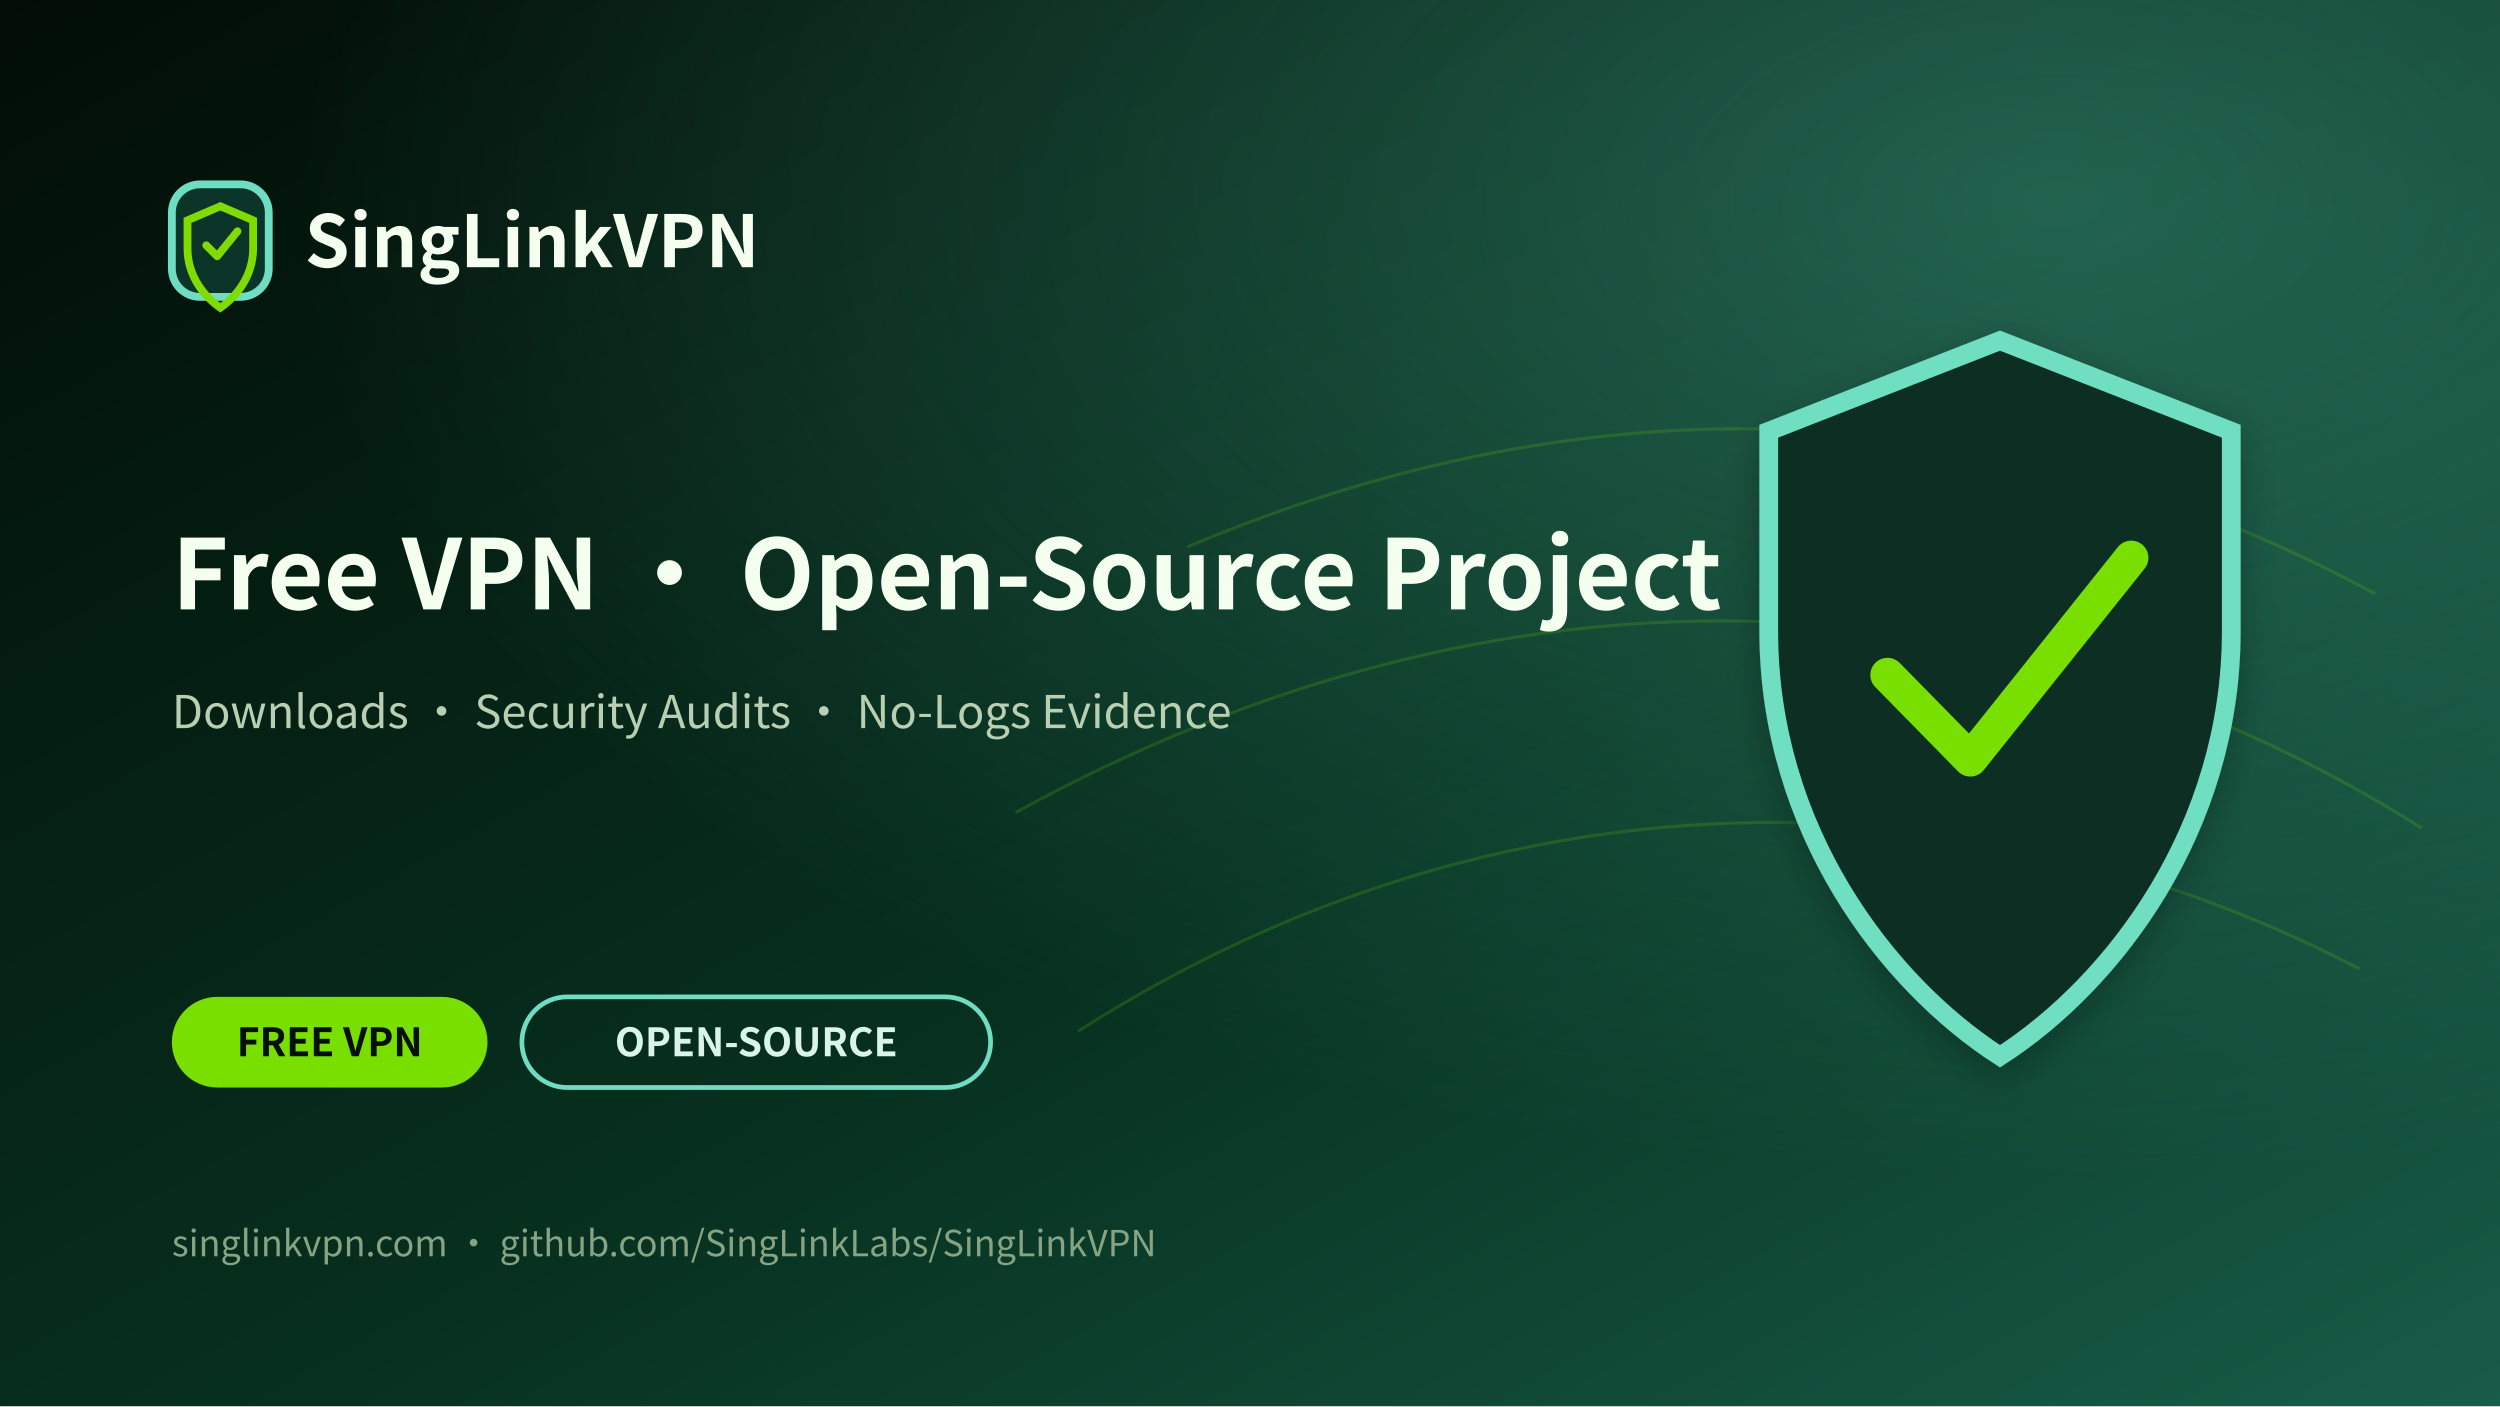
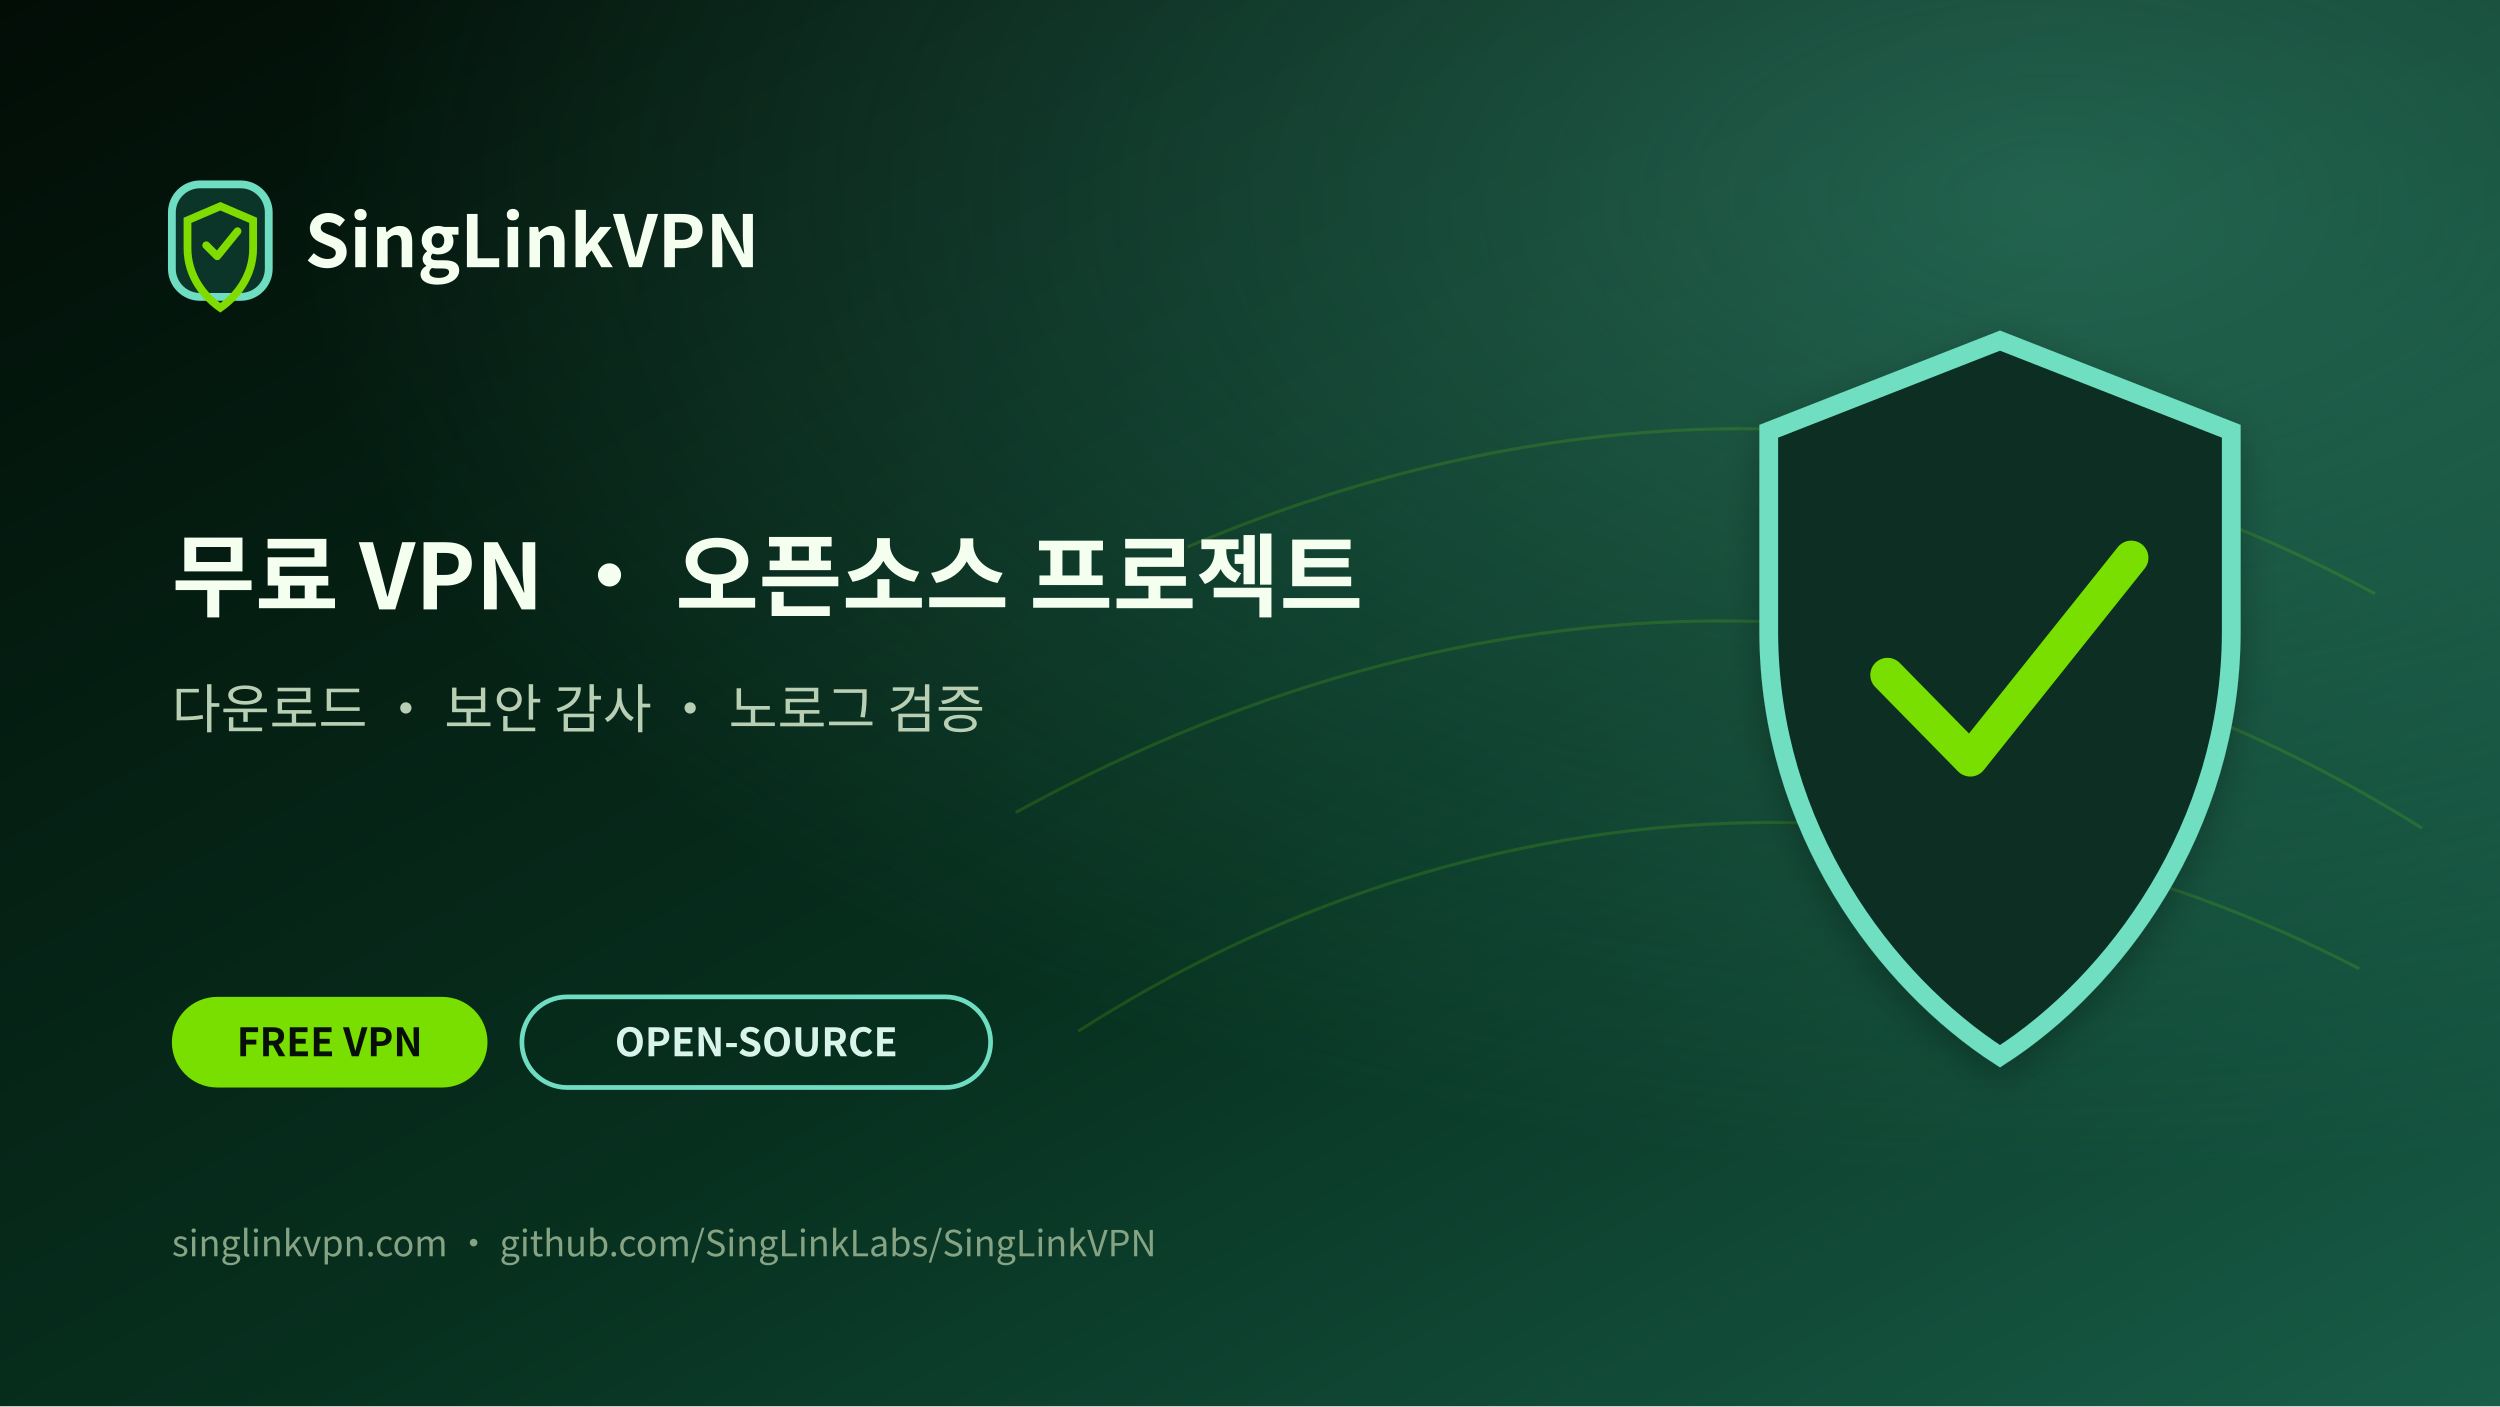
<svg xmlns="http://www.w3.org/2000/svg" width="1600" height="900" viewBox="0 0 1600 900">
  <defs>
    <linearGradient id="bg" x1="0" y1="0" x2="1" y2="1">
      <stop stop-color="#020d06" />
      <stop offset="0.56" stop-color="#07301f" />
      <stop offset="1" stop-color="#185d48" />
    </linearGradient>
    <radialGradient id="glow" cx="82%" cy="14%" r="70%">
      <stop stop-color="#65e7c7" stop-opacity=".30" />
      <stop offset="1" stop-color="#65e7c7" stop-opacity="0" />
    </radialGradient>
    <filter id="shadow">
      <feDropShadow dx="0" dy="8" stdDeviation="12" flood-opacity=".28" />
    </filter>
  </defs>
  <rect width="1600" height="900" fill="url(#bg)" />
  <rect width="1600" height="900" fill="url(#glow)" />
  <g fill="none" stroke="#70d900" stroke-opacity=".18" stroke-width="2">
    <path d="M690 660c250-160 550-180 820-40" />
    <path d="M760 350c260-110 520-100 760 30" />
    <path d="M650 520c310-170 630-160 900 10" />
  </g>
  <g transform="translate(1120 218)" filter="url(#shadow)">
    <path d="M160 0l148 58v128c0 126-75 225-148 272C87 411 12 312 12 186V58z" fill="#082f23" stroke="#70dfc1" stroke-width="12" />
    <path d="M88 214l53 54 103-129" fill="none" stroke="#78df00" stroke-width="22" stroke-linecap="round" stroke-linejoin="round" />
  </g>
  <g transform="translate(110 118)">
    <rect width="62" height="72" rx="18" fill="#0b3528" stroke="#6fddc1" stroke-width="5" />
    <path d="M31 14l21 9v18c0 18-11 31-21 38-10-7-21-20-21-38V23z" fill="none" stroke="#80dc00" stroke-width="5" />
    <path d="M22 39l7 7 13-16" fill="none" stroke="#80dc00" stroke-width="5" stroke-linecap="round" stroke-linejoin="round" />
  </g>
  <text x="195" y="171" fill="#f5fff0" font-size="46" font-weight="800" font-family="Arial Unicode MS, PingFang SC, Noto Sans CJK SC, Noto Sans, sans-serif">SingLinkVPN</text>
-   <text x="110" y="390" fill="#f5fff0" font-size="62" font-weight="800" font-family="Arial Unicode MS, PingFang SC, Noto Sans CJK SC, Noto Sans, sans-serif">Free VPN · Open-Source Project</text>
-   <text x="110" y="466" fill="#b8cfb3" font-size="29" font-weight="500" font-family="Arial Unicode MS, PingFang SC, Noto Sans CJK SC, Noto Sans, sans-serif">Downloads · Security Audits · No-Logs Evidence</text>
+   <text x="110" y="390" fill="#f5fff0" font-size="58" font-weight="800" font-family="Arial Unicode MS, PingFang SC, Noto Sans CJK SC, Noto Sans, sans-serif">무료 VPN · 오픈소스 프로젝트</text>
+   <text x="110" y="466" fill="#b8cfb3" font-size="34" font-weight="500" font-family="Arial Unicode MS, PingFang SC, Noto Sans CJK SC, Noto Sans, sans-serif">다운로드 · 보안 감사 · 노로그 검증</text>
  <g transform="translate(110 638)" font-family="Arial Unicode MS, PingFang SC, Noto Sans CJK SC, Noto Sans, sans-serif" font-size="25" font-weight="700">
    <rect width="202" height="58" rx="29" fill="#78df00" />
    <text x="101" y="38" fill="#071008" text-anchor="middle">FREE VPN</text>
    <rect x="224" width="300" height="58" rx="29" fill="none" stroke="#6fddc1" stroke-width="3" />
    <text x="374" y="38" fill="#d9f5eb" text-anchor="middle">OPEN-SOURCE</text>
  </g>
  <text x="110" y="804" fill="#86a483" font-size="23" font-family="Arial Unicode MS, PingFang SC, Noto Sans CJK SC, Noto Sans, sans-serif">singlinkvpn.com · github.com/SingLinkLabs/SingLinkVPN</text>
</svg>
